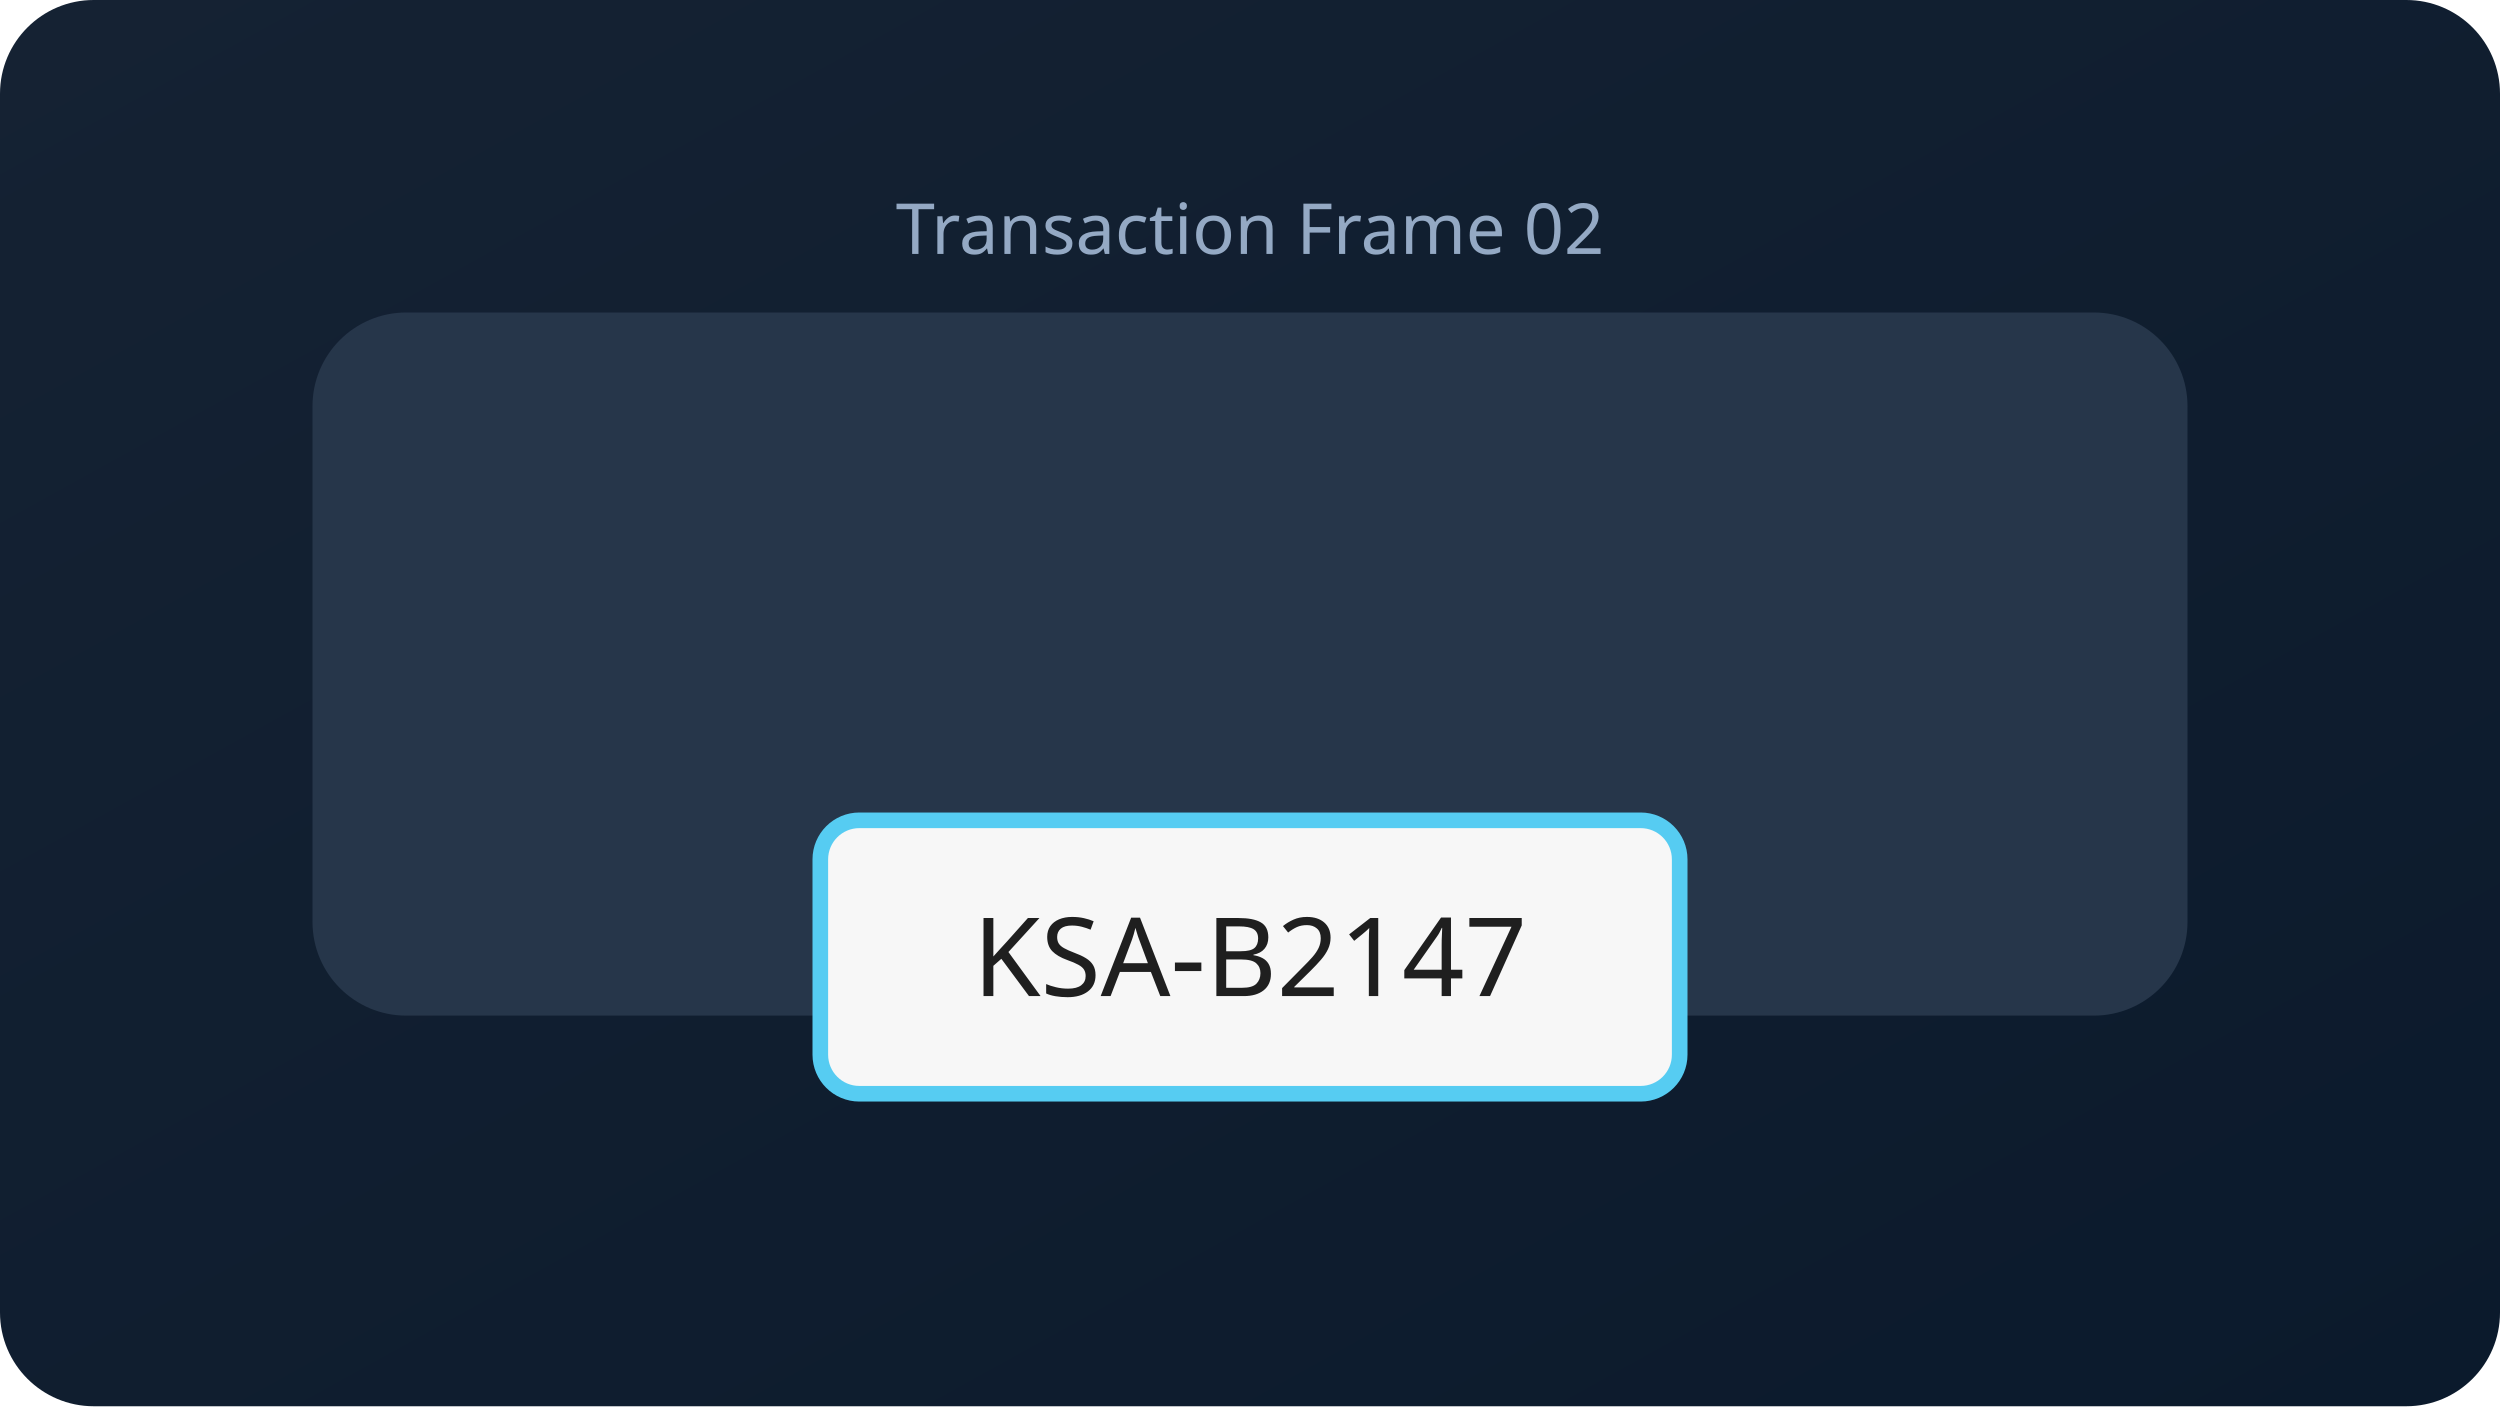
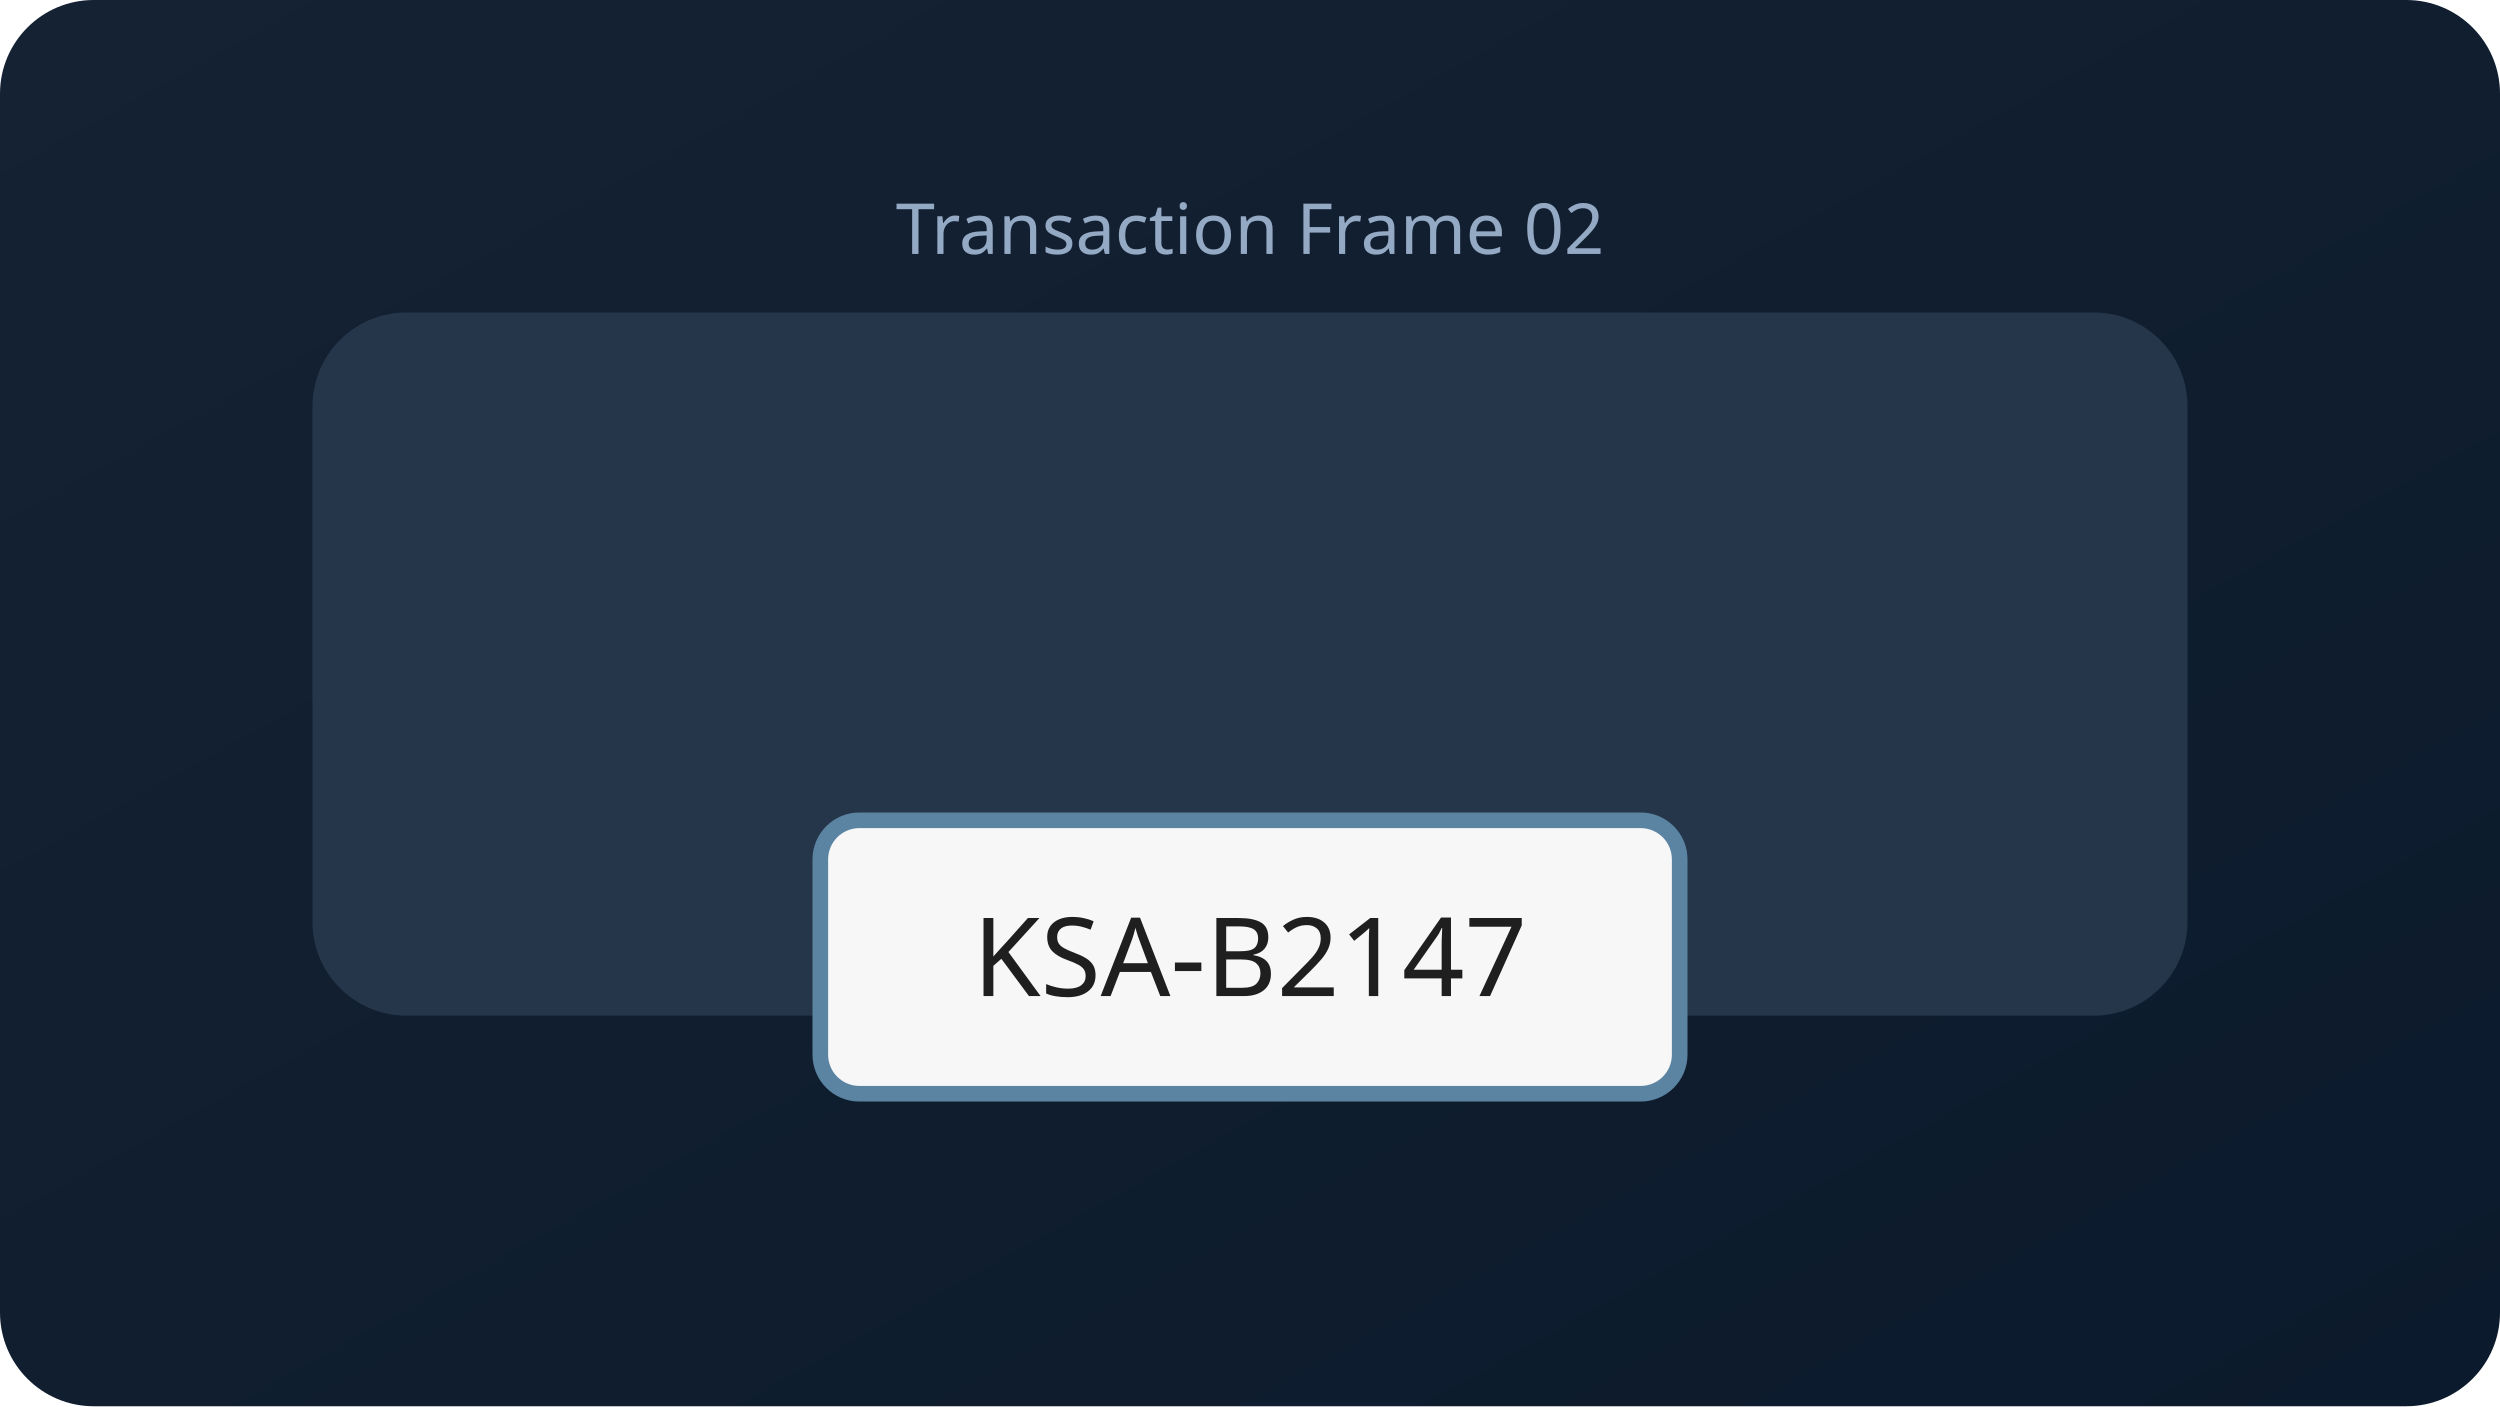
<svg xmlns="http://www.w3.org/2000/svg" width="640" height="360" viewBox="0 0 640 360">
  <defs>
    <linearGradient id="bg2" x1="0" x2="1" y1="0" y2="1">
      <stop offset="0%" stop-color="#152233" />
      <stop offset="100%" stop-color="#0b1a2c" />
    </linearGradient>
  </defs>
  <rect width="640" height="360" rx="24" fill="url(#bg2)" />
  <rect x="80" y="80" width="480" height="180" rx="24" fill="#26364a" />
-   <rect x="210" y="210" width="220" height="70" rx="10" fill="#f7f7f7" stroke="#56ccf2" stroke-width="4" />
+   <rect x="210" y="210" width="220" height="70" rx="10" fill="#f7f7f7" stroke="#5b84a2" stroke-width="4" />
  <text x="320" y="255" font-size="28" text-anchor="middle" fill="#1f1f1f" font-family="Segoe UI, sans-serif">KSA-B2147</text>
  <text x="320" y="65" font-size="18" text-anchor="middle" fill="#94a9c4" font-family="Segoe UI, sans-serif">Transaction Frame 02</text>
</svg>
